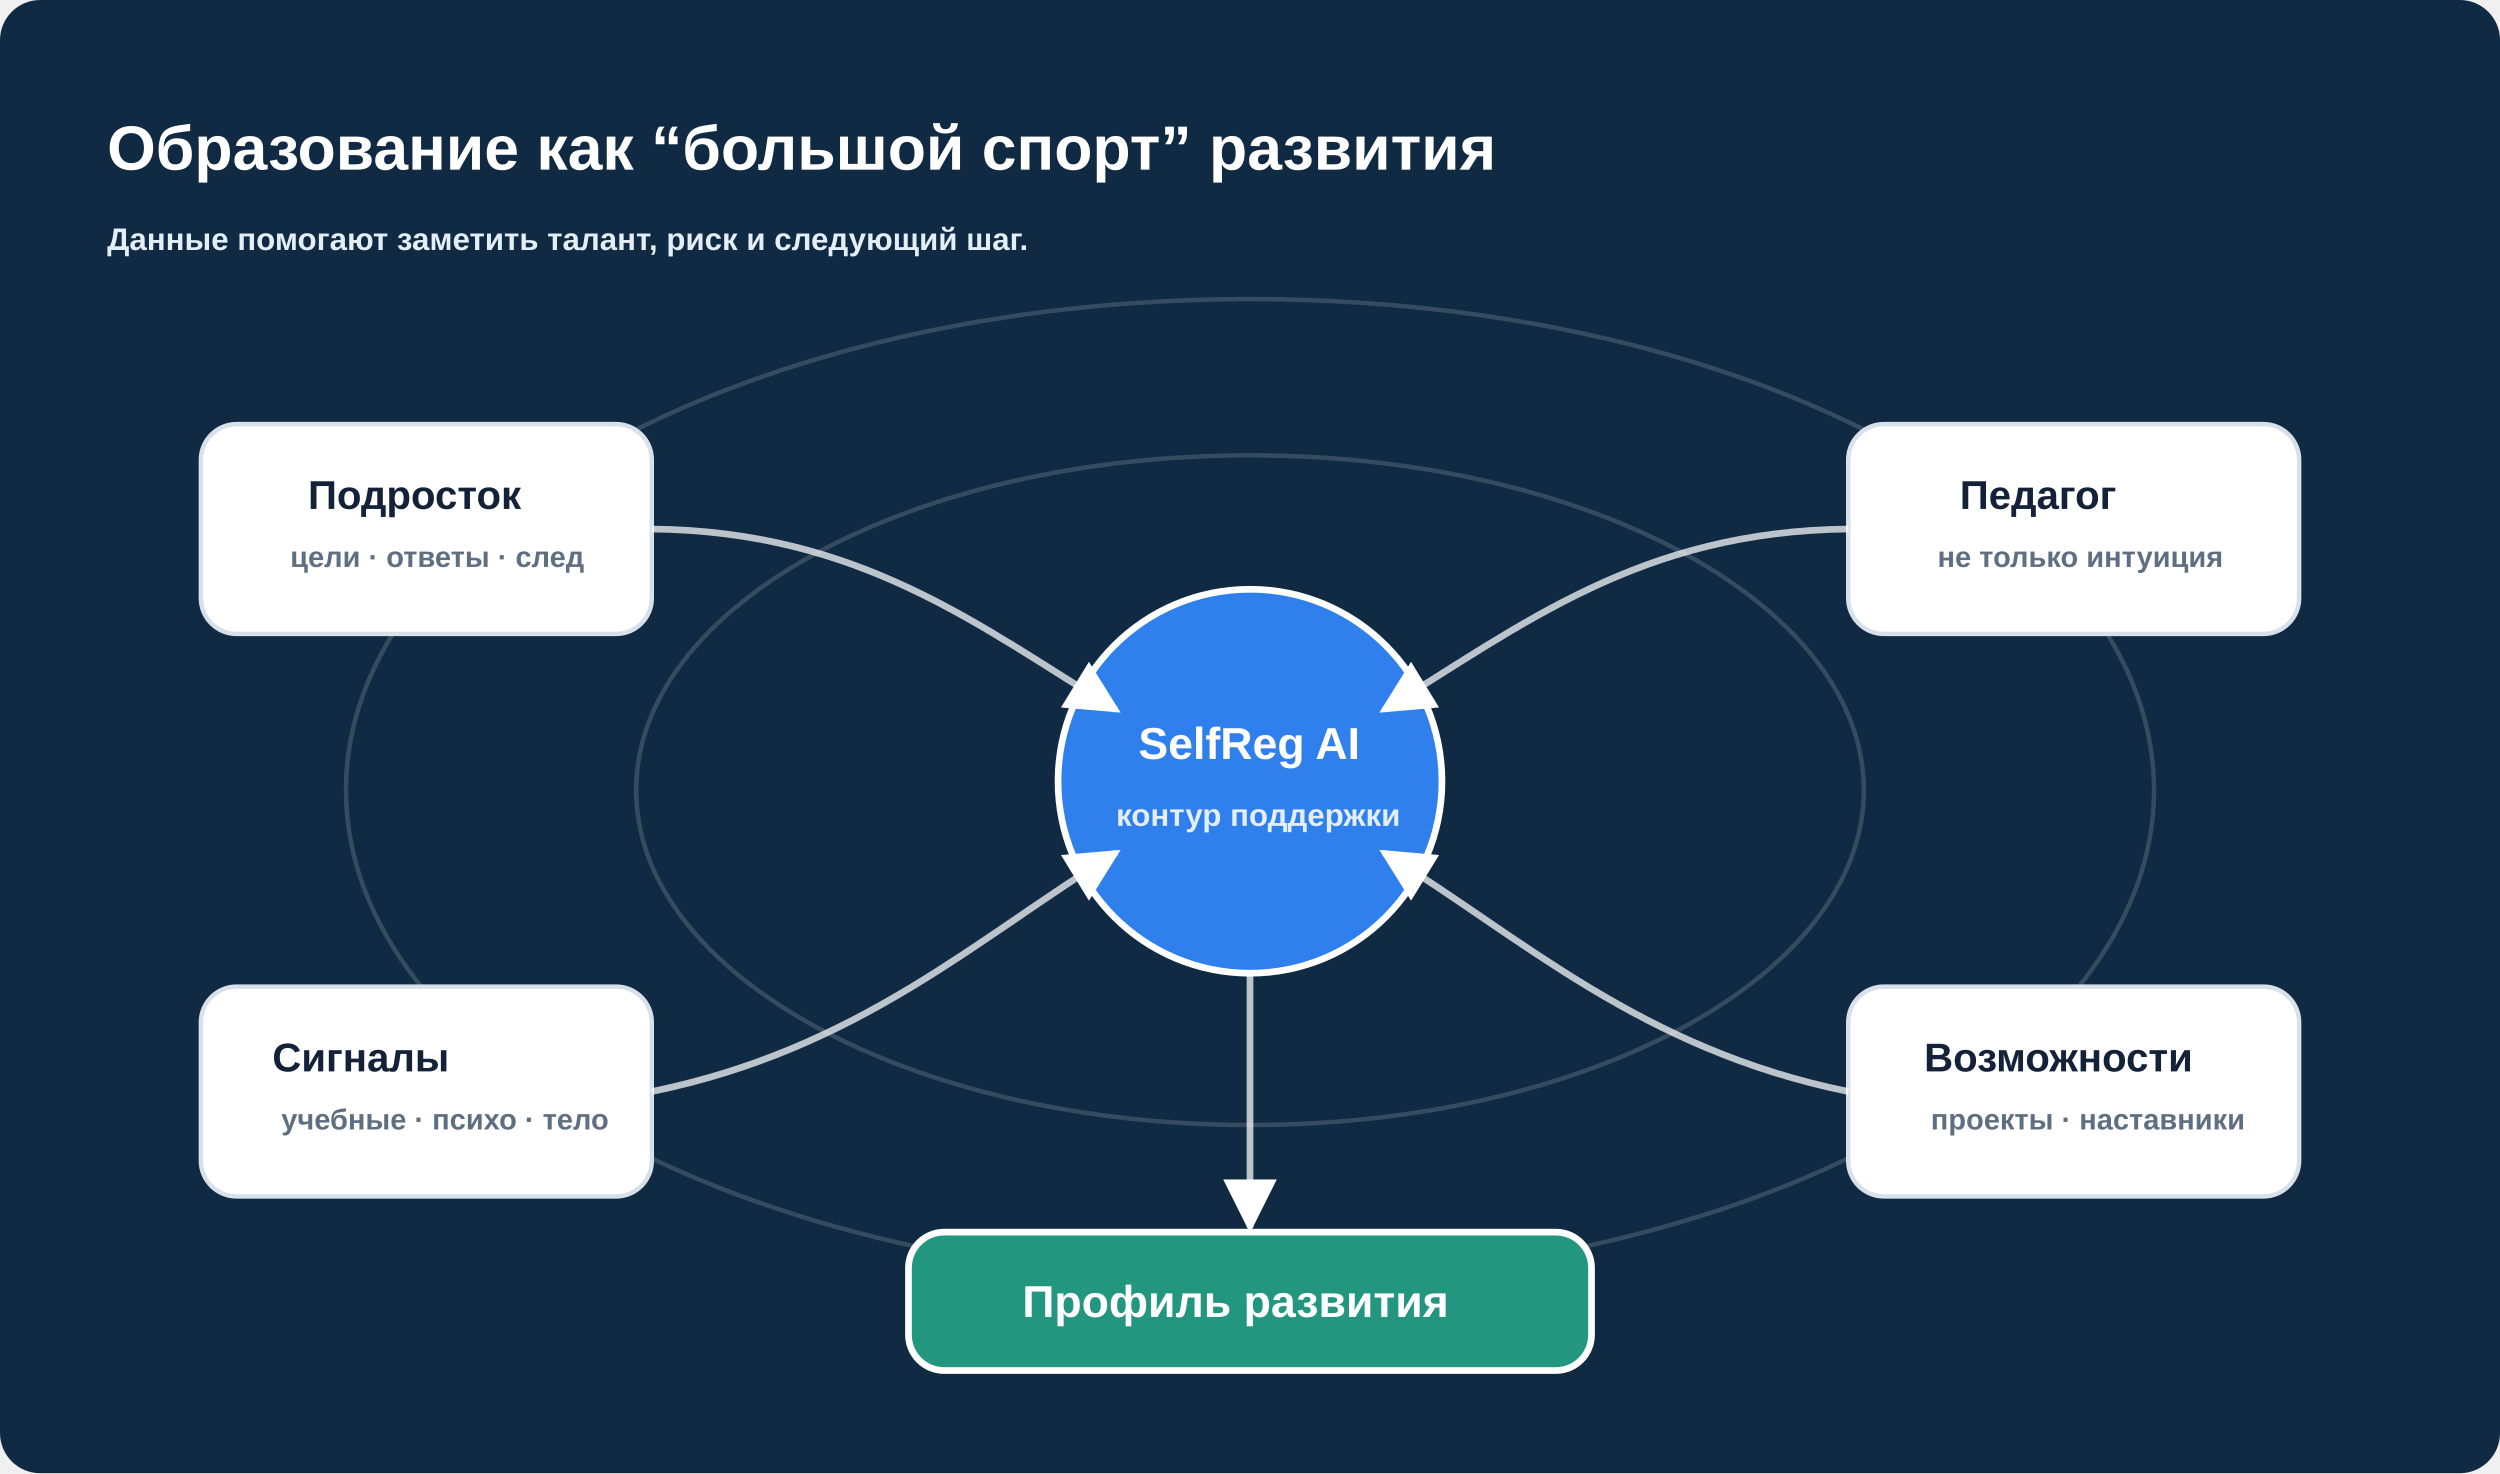
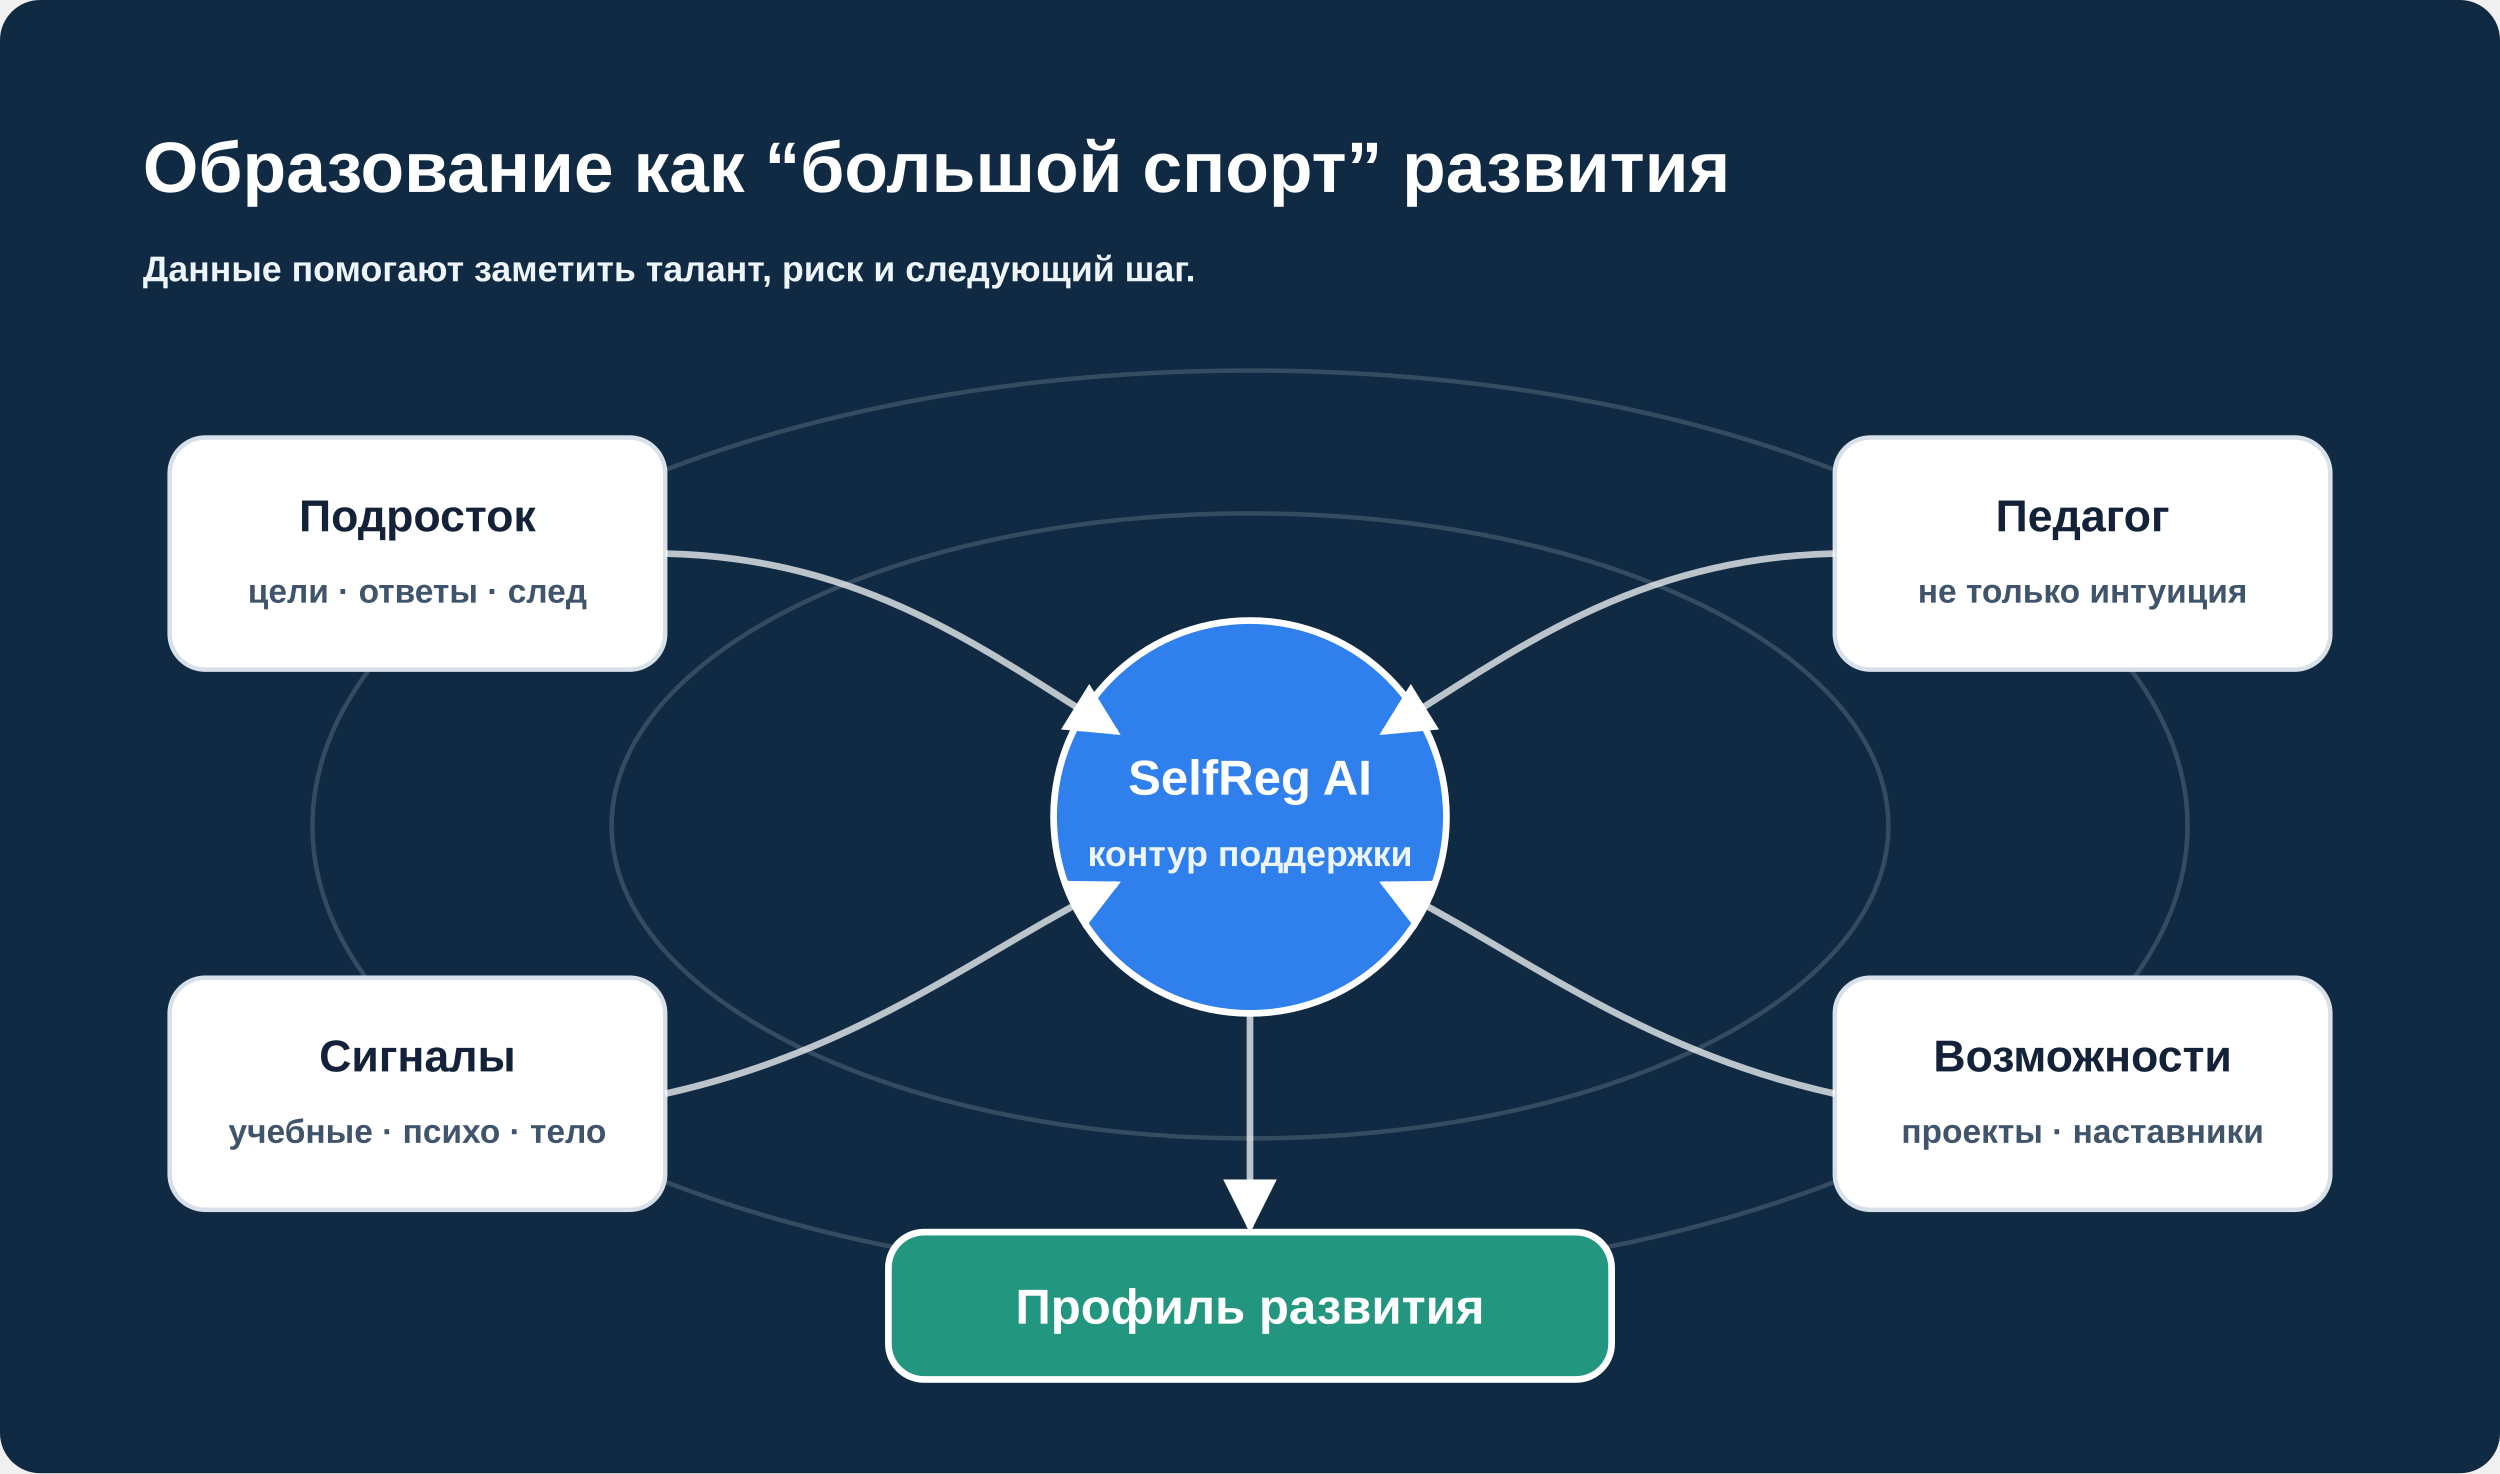
- <svg xmlns="http://www.w3.org/2000/svg" viewBox="0 0 1120 660" role="img" aria-labelledby="title desc">
+ <svg xmlns="http://www.w3.org/2000/svg" viewBox="0 0 1120 660" preserveAspectRatio="xMidYMid meet" role="img" aria-labelledby="title desc">
  <defs>
    <marker id="arrow" viewBox="0 0 10 10" refX="9" refY="5" markerWidth="8" markerHeight="8" orient="auto">
      <path d="M0 0 L10 5 L0 10z" fill="#ffffff" />
    </marker>
    <style>
      .bg{fill:#102a43}
      .orbit{fill:none;stroke:#fff;stroke-opacity:.16;stroke-width:2}
      .node{fill:#fff;stroke:#d8e0ea;stroke-width:2}
      .core{fill:#2f80ed;stroke:#fff;stroke-width:3}
      .green{fill:#23967f;stroke:#fff;stroke-width:3}
-       .title{font:900 28px Arial,sans-serif;fill:#fff}
-       .light{font:700 14px Arial,sans-serif;fill:#e4eef7}
-       .label{font:900 18px Arial,sans-serif;fill:#132238}
-       .small{font:700 13px Arial,sans-serif;fill:#5f6f82}
-       .coreText{font:900 20px Arial,sans-serif;fill:#fff}
+       .title{font:900 32px Arial,sans-serif;fill:#fff}
+       .light{font:700 16px Arial,sans-serif;fill:#edf4fa}
+       .label{font:900 20px Arial,sans-serif;fill:#132238}
+       .small{font:700 15px Arial,sans-serif;fill:#40556b}
+       .coreText{font:900 22px Arial,sans-serif;fill:#fff}
+       .center{text-anchor:middle}
      .line{fill:none;stroke:#fff;stroke-width:3;stroke-opacity:.72;marker-end:url(#arrow)}
    </style>
  </defs>
  <rect class="bg" width="1120" height="660" rx="18" />
-   <text class="title" x="48" y="76">Образование как “большой спорт” развития</text>
-   <text class="light" x="48" y="112">Данные помогают заметить талант, риск и следующий шаг.</text>
-   <ellipse class="orbit" cx="560" cy="354" rx="405" ry="220" />
-   <ellipse class="orbit" cx="560" cy="354" rx="275" ry="150" />
-   <circle class="core" cx="560" cy="350" r="86" />
-   <text class="coreText" x="510" y="340">SelfReg AI</text>
-   <text class="light" x="500" y="370">контур поддержки</text>
-   <rect class="node" x="90" y="190" width="202" height="94" rx="16" />
-   <text class="label" x="138" y="228">Подросток</text>
-   <text class="small" x="130" y="254">цели · ответы · след</text>
-   <rect class="node" x="828" y="190" width="202" height="94" rx="16" />
-   <text class="label" x="878" y="228">Педагог</text>
-   <text class="small" x="868" y="254">не только интуиция</text>
-   <rect class="node" x="90" y="442" width="202" height="94" rx="16" />
-   <text class="label" x="122" y="480">Сигналы</text>
-   <text class="small" x="126" y="506">учебные · психо · тело</text>
-   <rect class="node" x="828" y="442" width="202" height="94" rx="16" />
-   <text class="label" x="862" y="480">Возможности</text>
-   <text class="small" x="865" y="506">проекты · наставники</text>
-   <rect class="green" x="407" y="552" width="306" height="62" rx="16" />
-   <text class="coreText" x="458" y="590">Профиль развития</text>
-   <path class="line" d="M292 237 C385 238 438 280 500 318" />
-   <path class="line" d="M828 237 C735 238 682 280 620 318" />
-   <path class="line" d="M292 489 C385 470 438 420 500 382" />
-   <path class="line" d="M828 489 C735 470 682 420 620 382" />
-   <path class="line" d="M560 436 V550" />
+   <text class="title" x="64" y="86">Образование как “большой спорт” развития</text>
+   <text class="light" x="64" y="126">Данные помогают заметить талант, риск и следующий шаг.</text>
+   <ellipse class="orbit" cx="560" cy="370" rx="420" ry="204" />
+   <ellipse class="orbit" cx="560" cy="370" rx="286" ry="140" />
+   <circle class="core" cx="560" cy="366" r="88" />
+   <text class="coreText center" x="560" y="356">SelfReg AI</text>
+   <text class="light center" x="560" y="388">контур поддержки</text>
+   <rect class="node" x="76" y="196" width="222" height="104" rx="16" />
+   <text class="label center" x="187" y="238">Подросток</text>
+   <text class="small center" x="187" y="270">цели · ответы · след</text>
+   <rect class="node" x="822" y="196" width="222" height="104" rx="16" />
+   <text class="label center" x="933" y="238">Педагог</text>
+   <text class="small center" x="933" y="270">не только интуиция</text>
+   <rect class="node" x="76" y="438" width="222" height="104" rx="16" />
+   <text class="label center" x="187" y="480">Сигналы</text>
+   <text class="small center" x="187" y="512">учебные · психо · тело</text>
+   <rect class="node" x="822" y="438" width="222" height="104" rx="16" />
+   <text class="label center" x="933" y="480">Возможности</text>
+   <text class="small center" x="933" y="512">проекты · наставники</text>
+   <rect class="green" x="398" y="552" width="324" height="66" rx="16" />
+   <text class="coreText center" x="560" y="593">Профиль развития</text>
+   <path class="line" d="M298 248 C388 250 442 292 500 328" />
+   <path class="line" d="M822 248 C732 250 678 292 620 328" />
+   <path class="line" d="M298 490 C388 470 442 424 500 396" />
+   <path class="line" d="M822 490 C732 470 678 424 620 396" />
+   <path class="line" d="M560 454 V550" />
</svg>
